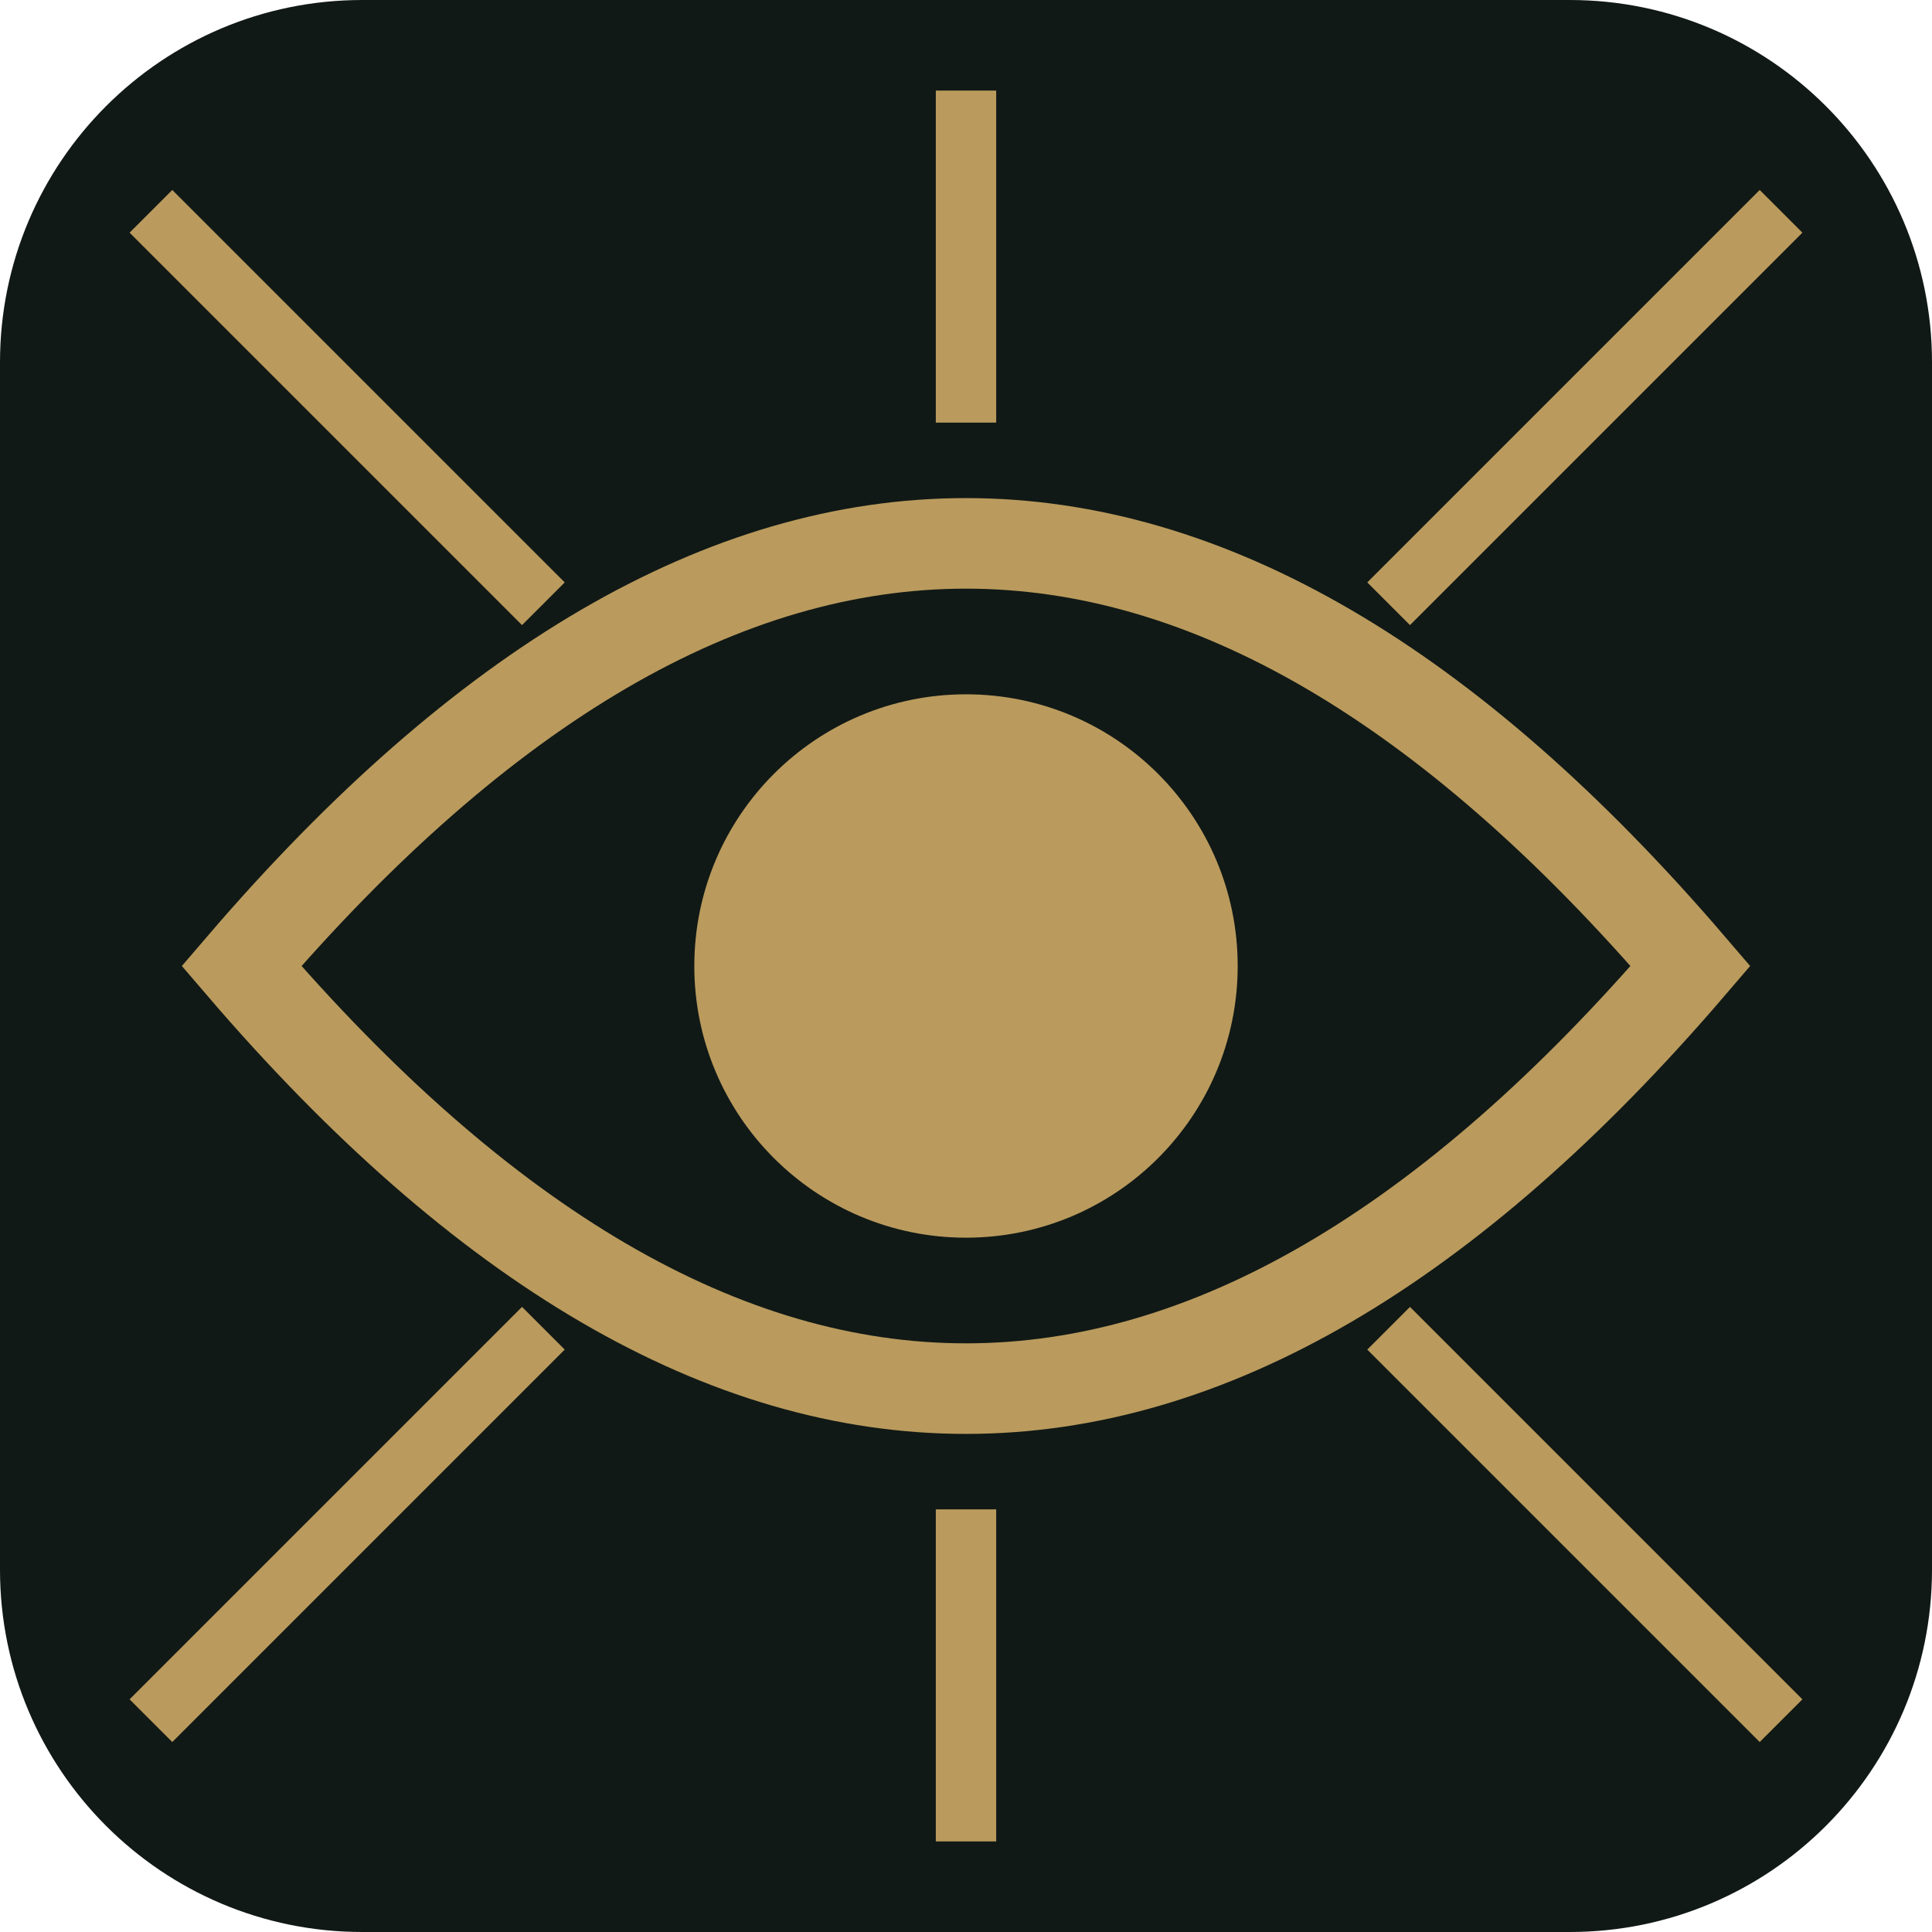
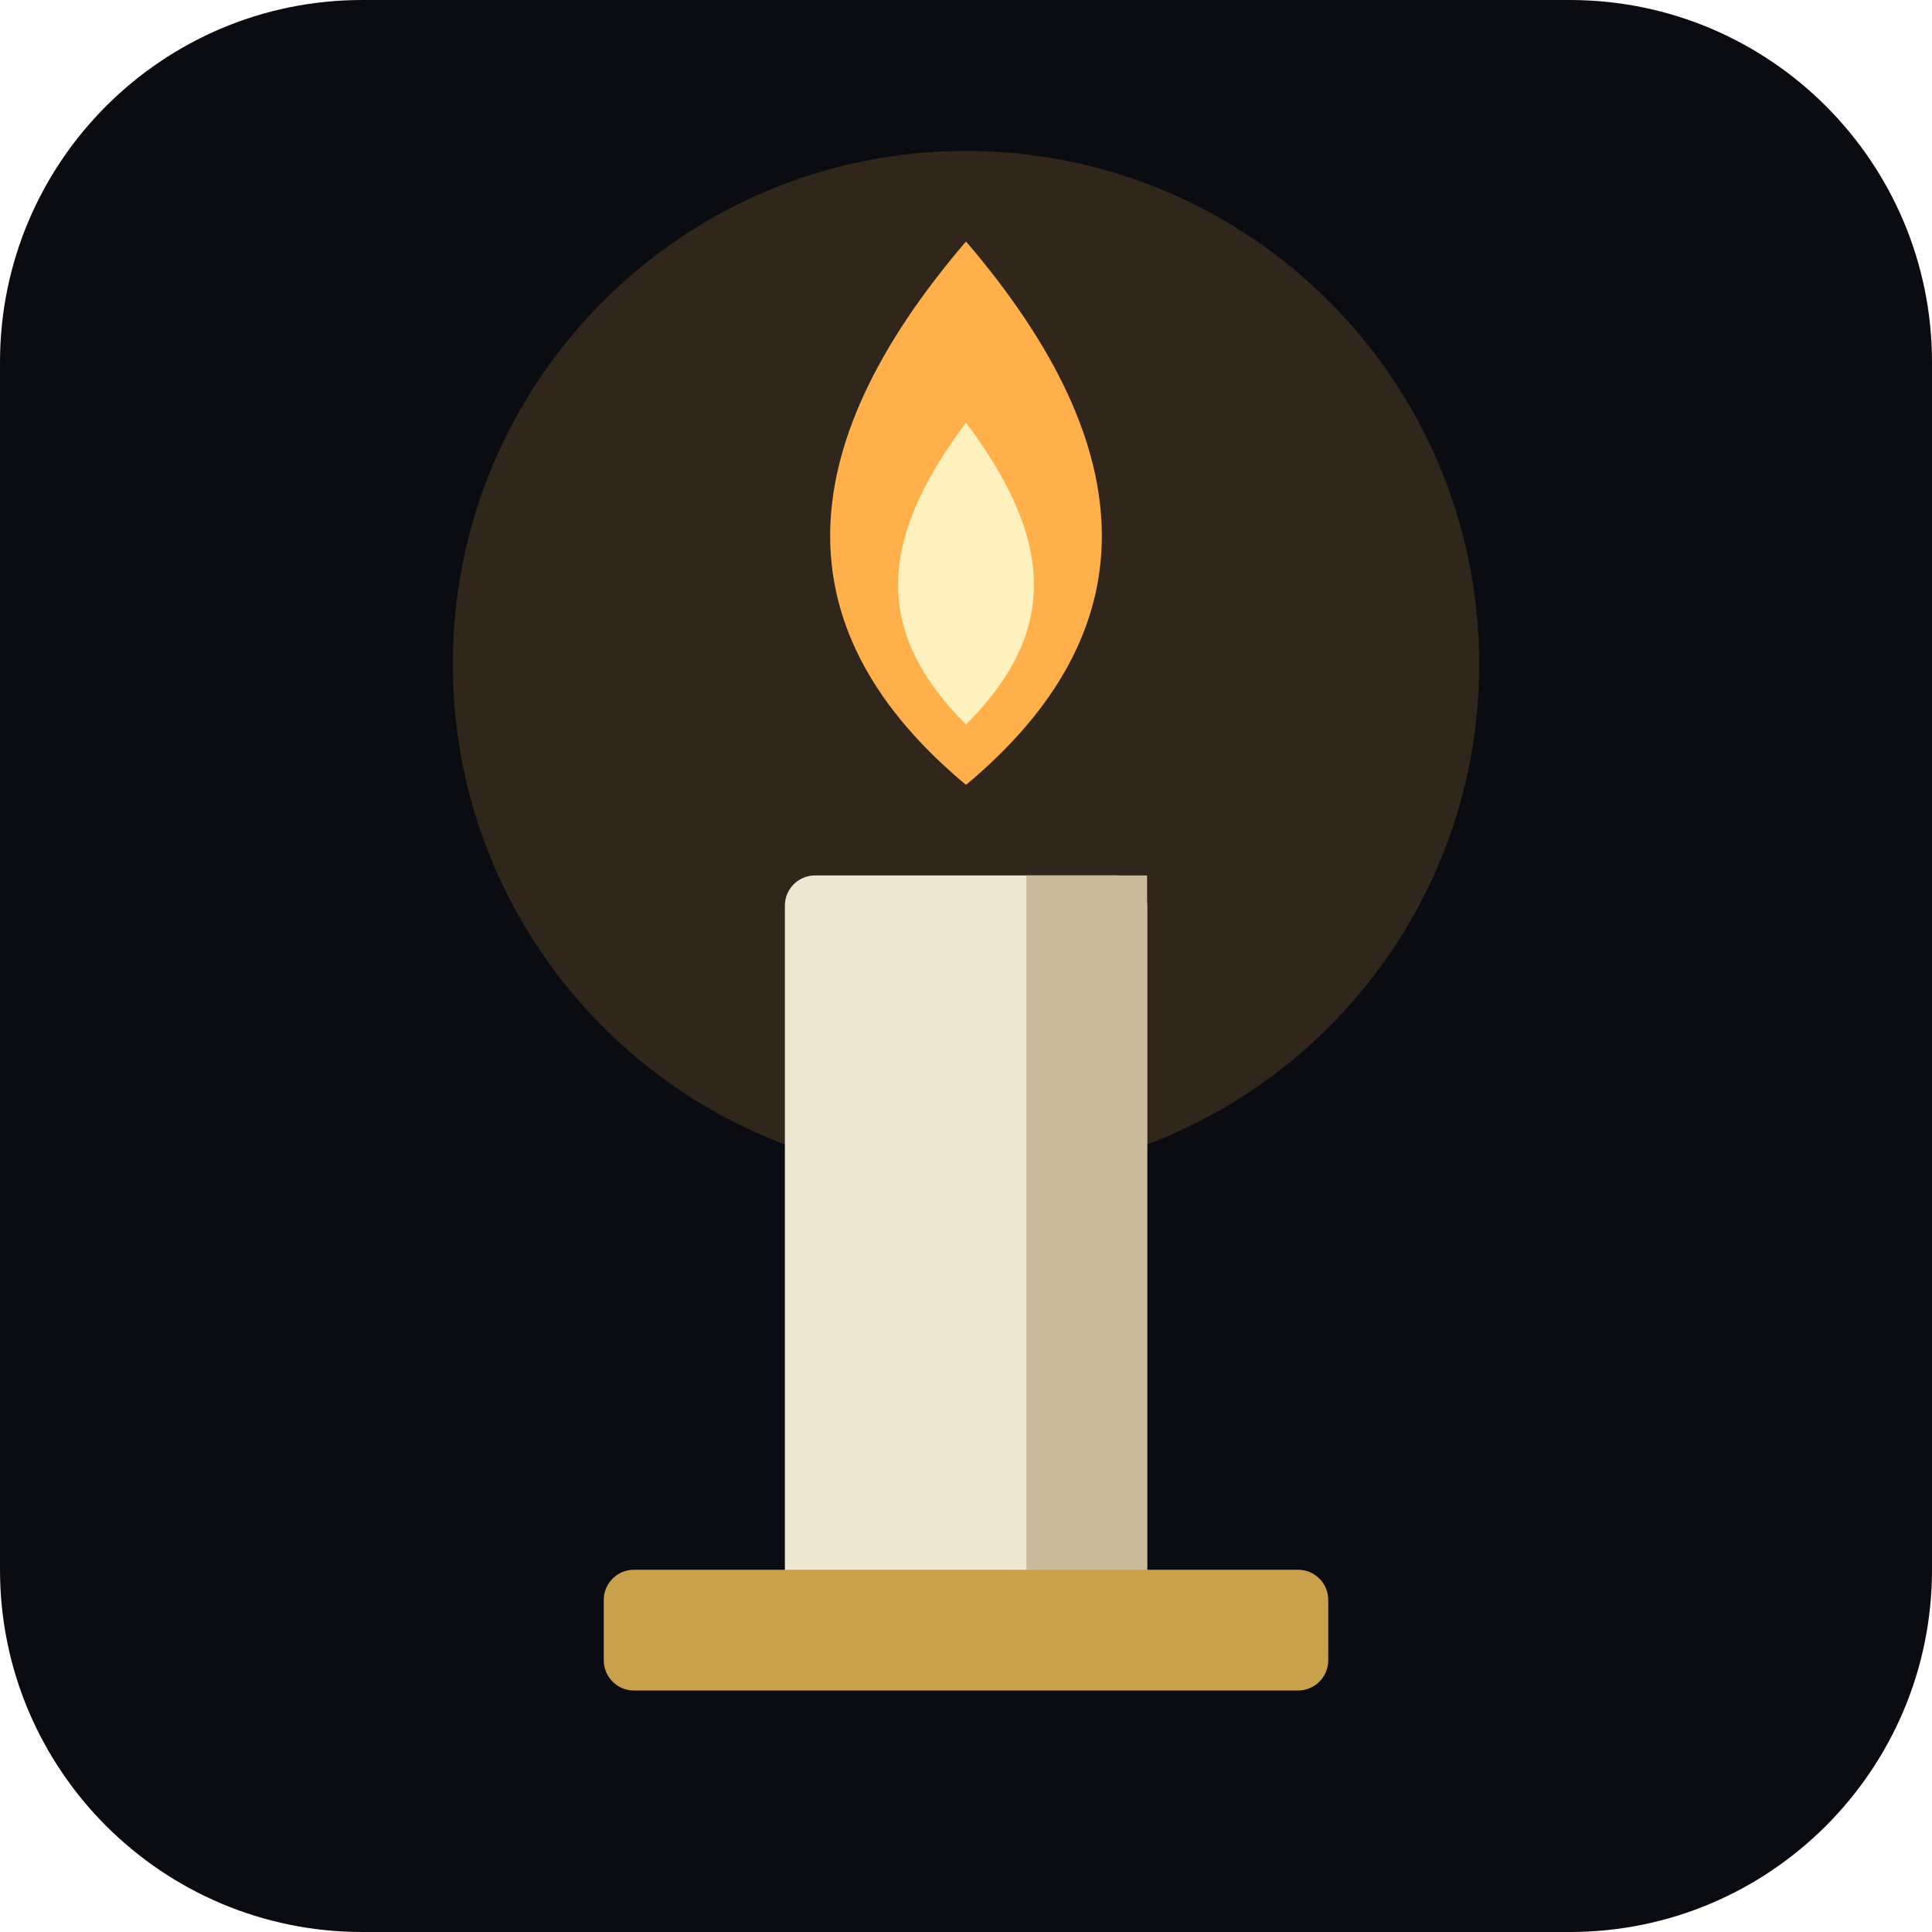
<svg xmlns="http://www.w3.org/2000/svg" viewBox="0 0 64 64">
-   <rect width="64" height="64" rx="12" fill="#111916" />
-   <path d="M8 32Q32 4 56 32Q32 60 8 32Z" fill="none" stroke="#ba9b5d" stroke-width="3" />
-   <circle cx="32" cy="32" r="9" fill="#ba9b5d" />
-   <path d="M32 3v11m0 36v11M5 7l13 13M46 44l13 13M5 57l13-13M46 20 59 7" stroke="#ba9b5d" stroke-width="2" />
+   <rect width="64" height="64" rx="12" fill="#0b0c12" />
+   <circle cx="32" cy="22" r="17" fill="#ffb04a" opacity=".16" />
+   <path d="M32 8c6 7 6 13 0 18-6-5-6-11 0-18Z" fill="#ffb04a" />
+   <path d="M32 14c3 4 3 7 0 10-3-3-3-6 0-10Z" fill="#fff1bd" />
+   <rect x="26" y="29" width="12" height="24" rx="1" fill="#efe6d4" />
+   <rect x="34" y="29" width="4" height="24" fill="#c9bb9a" />
+   <rect x="20" y="52" width="24" height="4" rx="1" fill="#c9a04c" />
</svg>
